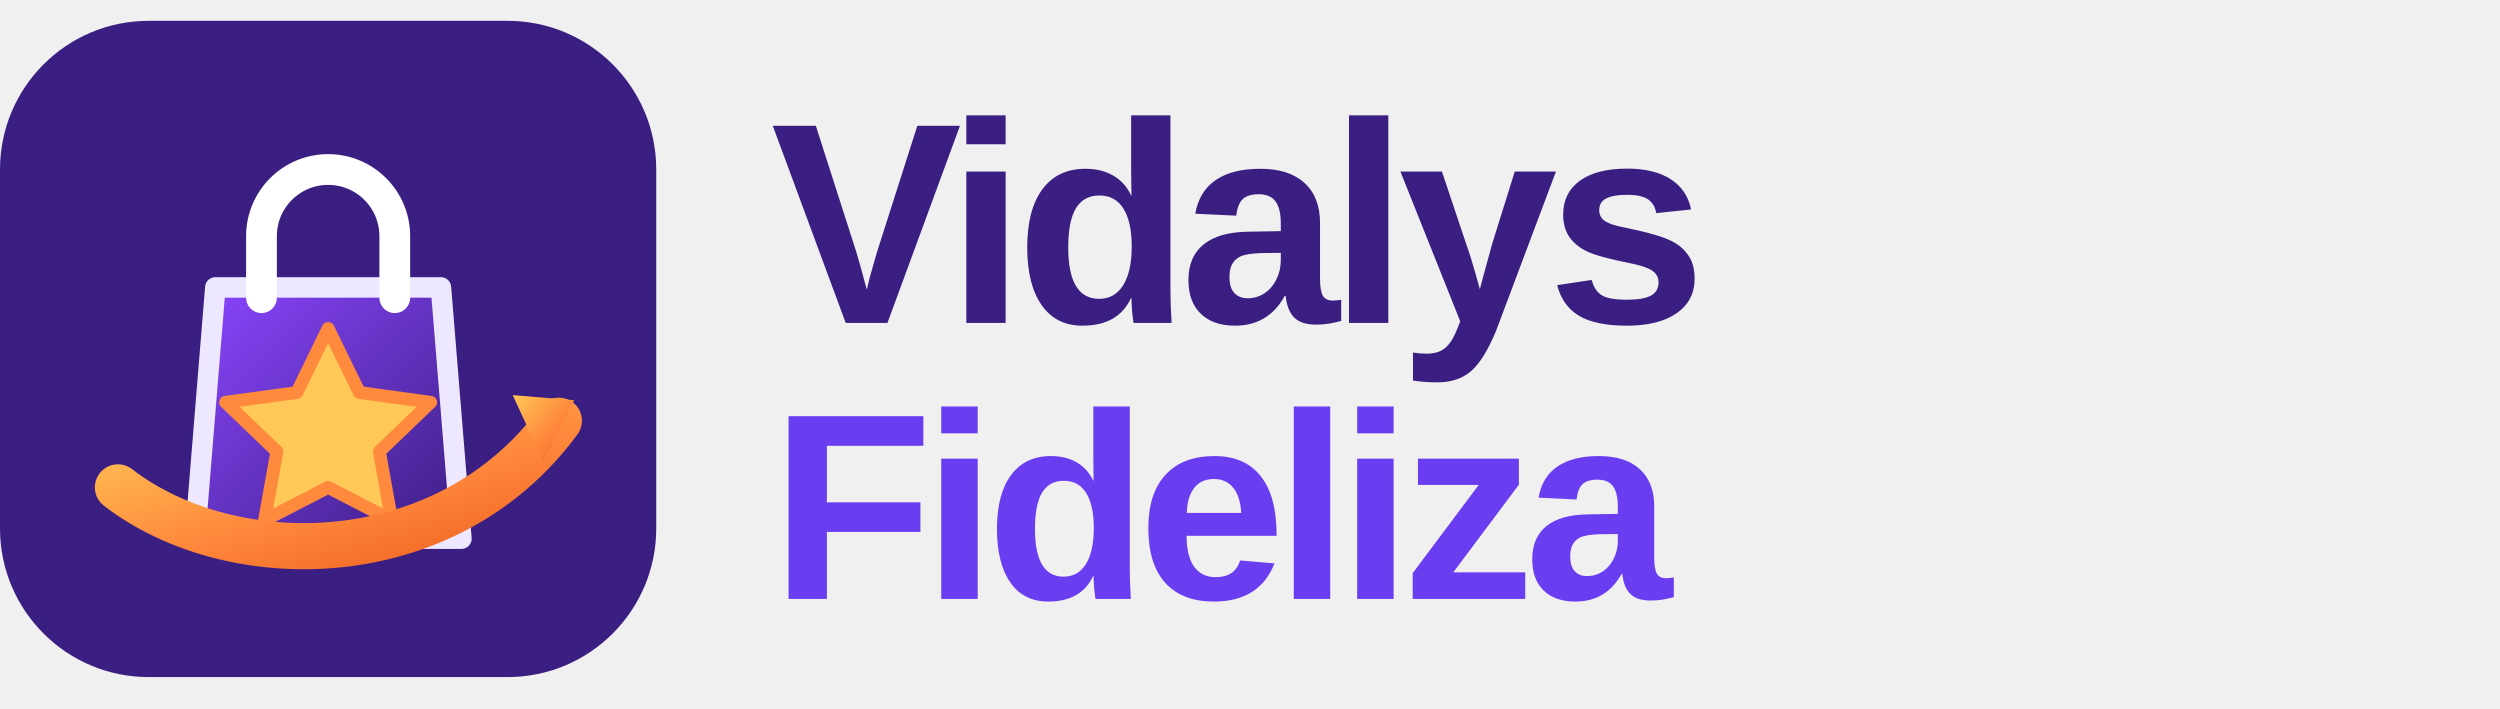
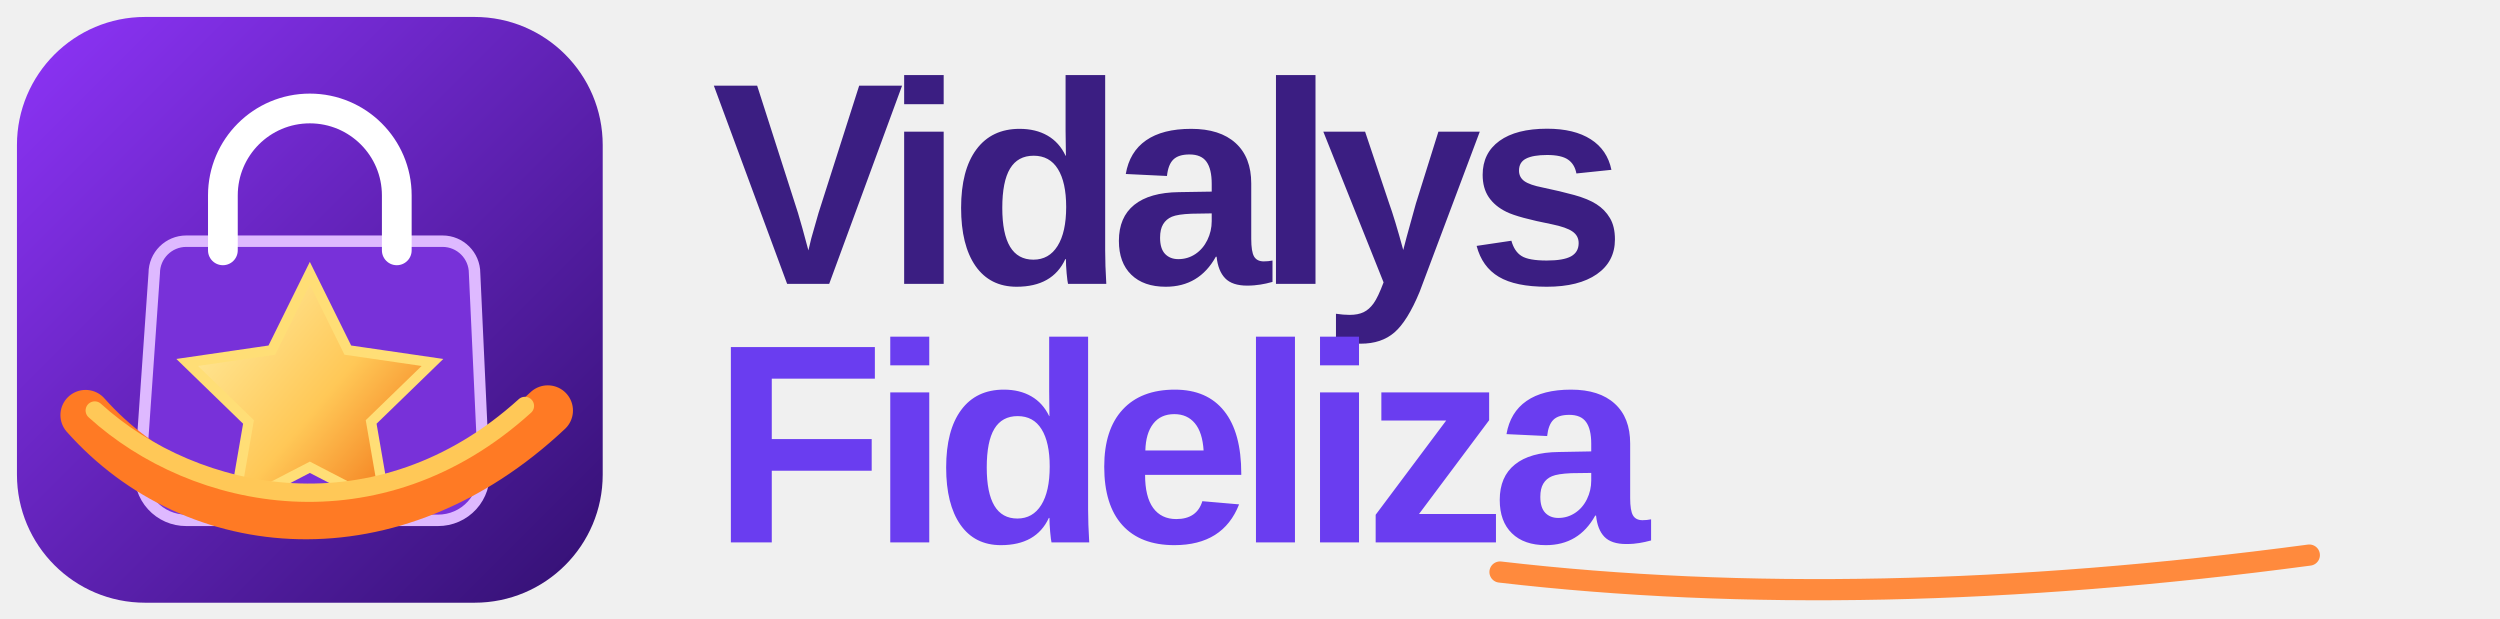
- <svg xmlns="http://www.w3.org/2000/svg" viewBox="0 0 480 136" role="img" aria-label="Vidalys Fideliza">
-   <rect width="480" height="136" fill="none" />
-   <svg x="0" y="4" width="126" height="126" viewBox="0 0 128 128">
-     <defs>
-       <linearGradient id="bag" x1="0" y1="0" x2="1" y2="1">
-         <stop stop-color="#8B46FF" />
-         <stop offset="1" stop-color="#3B1E82" />
-       </linearGradient>
-       <linearGradient id="orbit" x1="0" y1="0" x2="1" y2="1">
-         <stop stop-color="#FFC857" />
-         <stop offset=".55" stop-color="#FF8A3D" />
-         <stop offset="1" stop-color="#F06422" />
-       </linearGradient>
-     </defs>
-     <rect width="128" height="128" rx="29" fill="#3B1E82" />
-     <path d="M42 52h44l4 49H38z" fill="url(#bag)" stroke="#EDE7FF" stroke-width="4" stroke-linejoin="round" />
-     <path d="M51 54V42a13 13 0 0 1 26 0v12" fill="none" stroke="#fff" stroke-width="6" stroke-linecap="round" />
-     <path d="M64 60l6.1 12.5L84 74.4 74 84l2.4 13.4L64 91l-12.4 6.4L54 84 44 74.4l13.9-1.9z" fill="#FFC857" stroke="#FF8A3D" stroke-width="2.5" stroke-linejoin="round" />
-     <path d="M23 91c22 17 64 17 86-13" fill="none" stroke="url(#orbit)" stroke-width="9" stroke-linecap="round" />
-     <path d="m100 73 12 1-6 12" fill="url(#orbit)" />
-   </svg>
-   <text x="148" y="62" fill="#3B1E82" font-family="Manrope,Arial,sans-serif" font-size="55" font-weight="800" letter-spacing="-2">Vidalys</text>
-   <text x="148" y="115" fill="#6A3DF0" font-family="Manrope,Arial,sans-serif" font-size="51" font-weight="800" letter-spacing="-2">Fideliza</text>
+ <svg xmlns="http://www.w3.org/2000/svg" viewBox="0 0 590 146" role="img" aria-label="Vidalys Fideliza">
+   <defs>
+     <linearGradient id="a" x1="0" x2="1" y1="0" y2="1">
+       <stop stop-color="#8E34F9" />
+       <stop offset="1" stop-color="#321071" />
+     </linearGradient>
+     <linearGradient id="g" x1="0" x2="1" y1="0" y2=".8">
+       <stop stop-color="#FFF2AC" />
+       <stop offset=".6" stop-color="#FFC857" />
+       <stop offset="1" stop-color="#F27618" />
+     </linearGradient>
+   </defs>
+   <g transform="translate(4 4) scale(1.08)">
+     <rect width="128" height="128" rx="28" fill="url(#a)" />
+     <path d="M37 49h56a7 7 0 0 1 7 7l2 43a10 10 0 0 1-10 11H37a10 10 0 0 1-10-11l3-43a7 7 0 0 1 7-7Z" fill="#7831D9" stroke="#DEB9FF" stroke-width="2.5" />
+     <path d="M45 51V39a19 19 0 0 1 38 0v12" fill="none" stroke="#fff" stroke-width="6.5" stroke-linecap="round" />
+     <path d="m64 56 8.3 16.8 18.5 2.7-13.4 13 3.2 18.5L64 98.4l-16.6 8.6 3.2-18.5-13.4-13 18.5-2.7Z" fill="url(#g)" stroke="#FFDE76" stroke-width="2.2" />
+     <path d="M15 87c24 27 67 31 101-1" fill="none" stroke="#FF7A24" stroke-width="11" stroke-linecap="round" />
+     <path d="M17 86c22 20 62 28 94-1" fill="none" stroke="#FFC857" stroke-width="4" stroke-linecap="round" />
+   </g>
+   <g font-family="Manrope,'Arial Rounded MT Bold',Arial,sans-serif" font-weight="850" letter-spacing="-3.5">
+     <text x="168" y="67" font-size="68" fill="#3B1E82">Vidalys</text>
+     <text x="168" y="128" font-size="67" fill="#6A3DF0">Fideliza</text>
+   </g>
+   <path d="M354 135Q440 145 545 131" fill="none" stroke="#FF8A3D" stroke-width="5" stroke-linecap="round" />
</svg>
